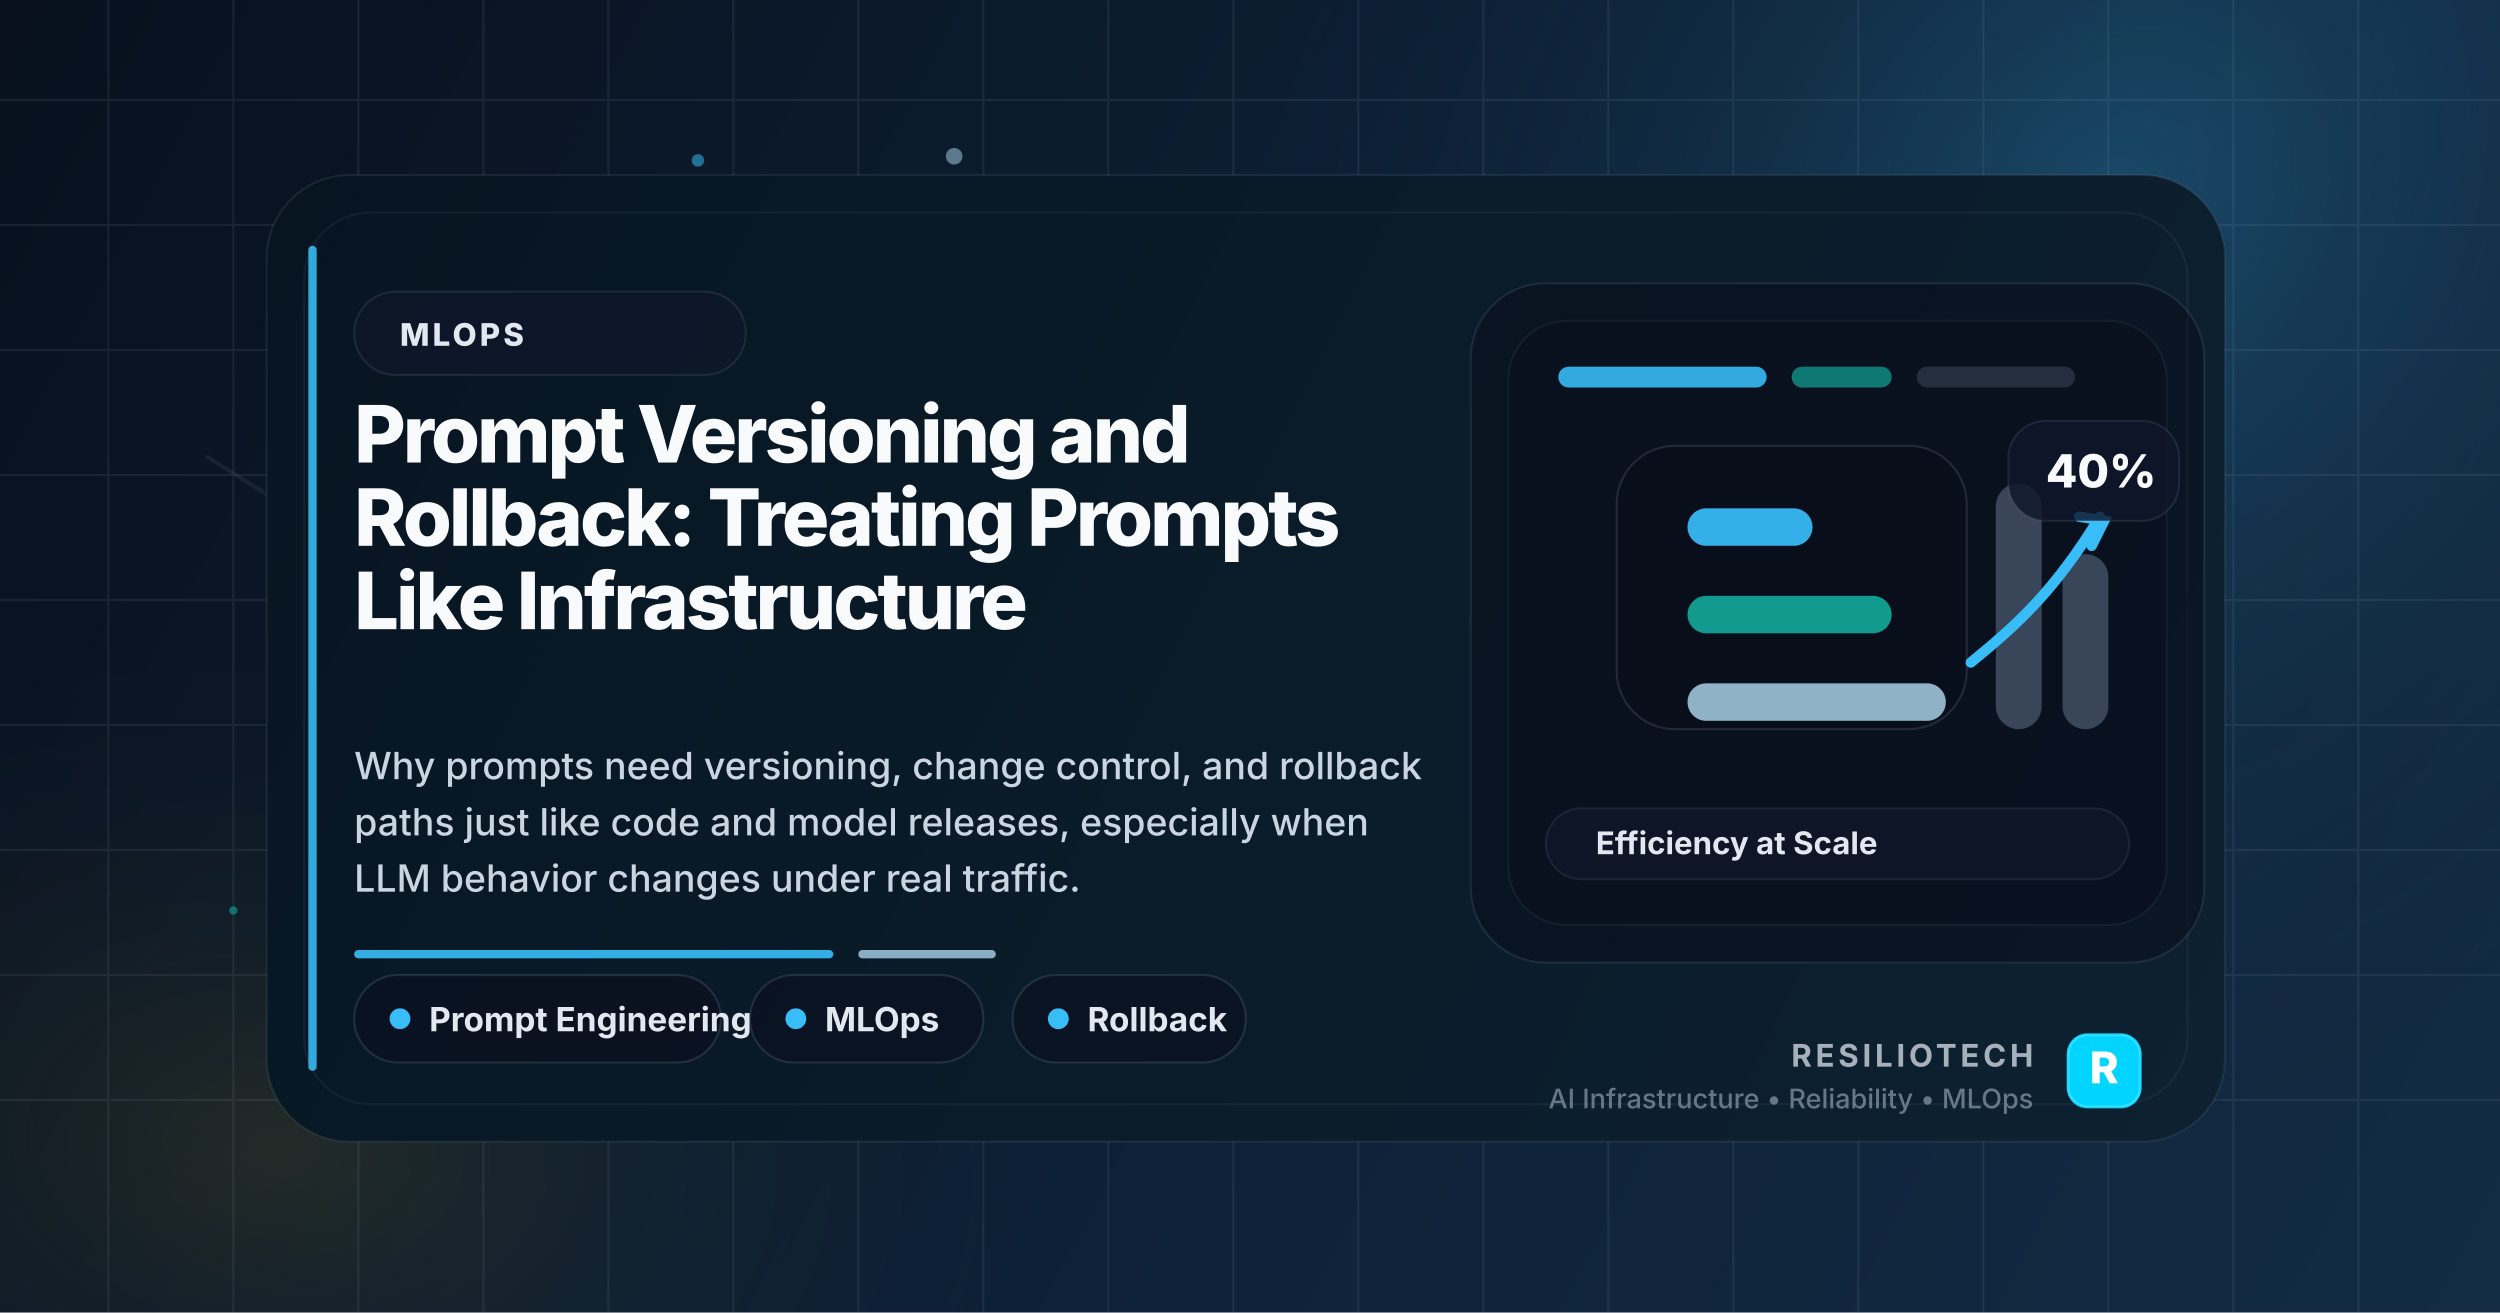
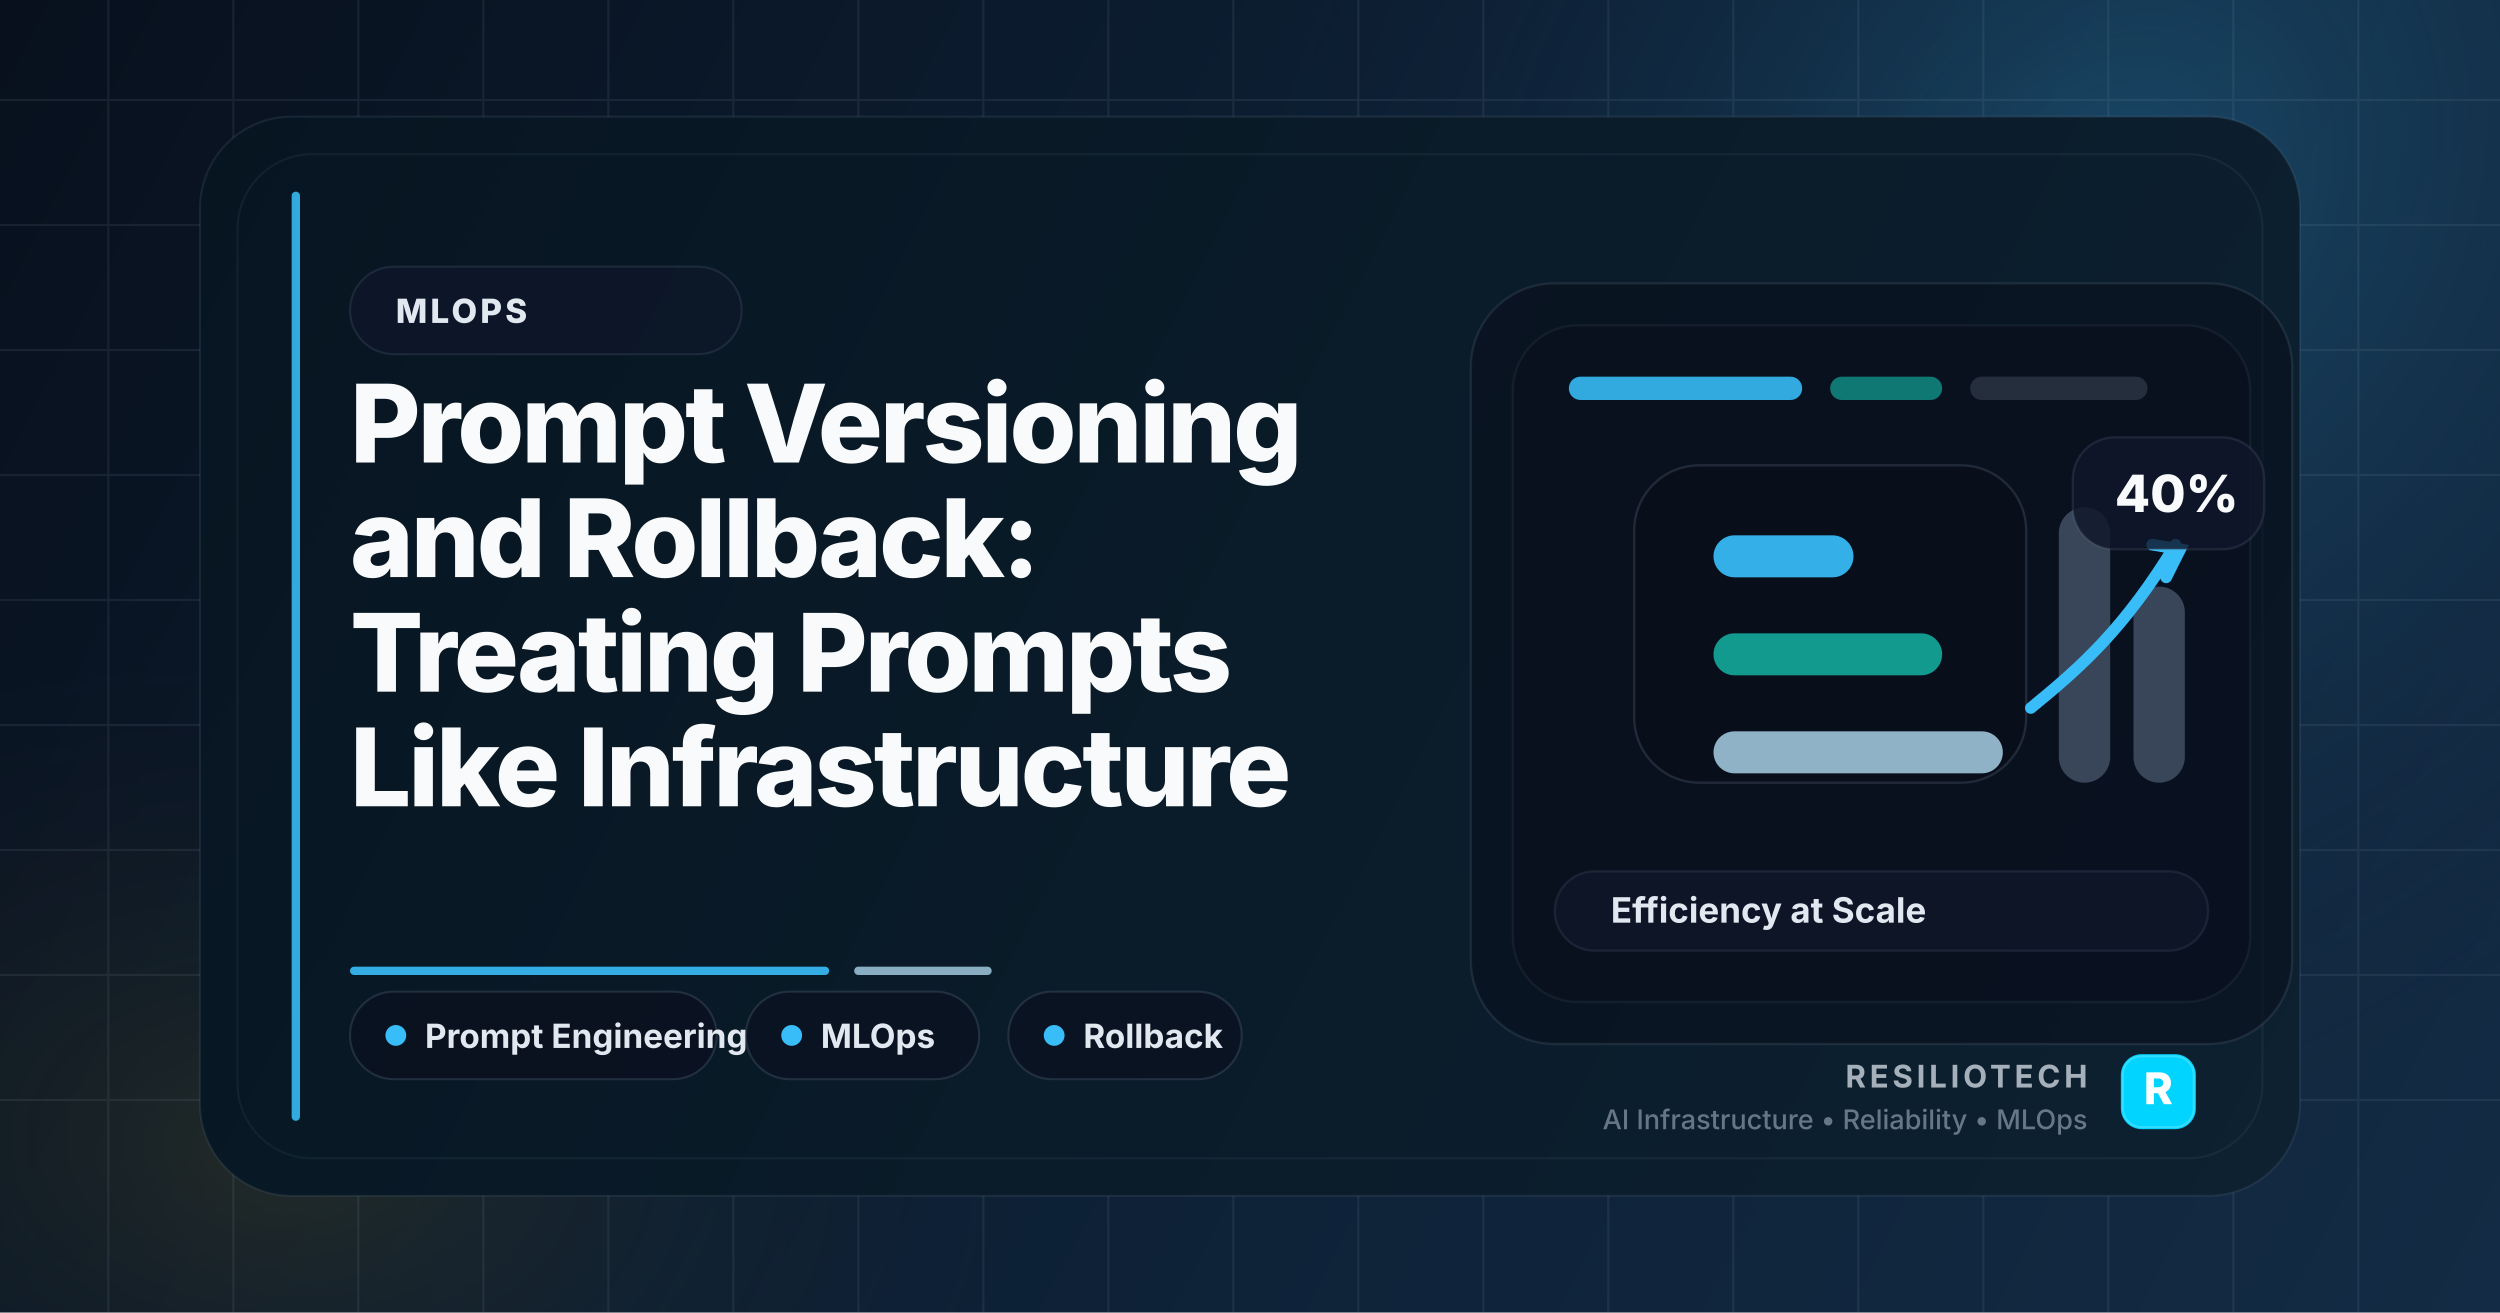
<svg xmlns="http://www.w3.org/2000/svg" width="1200" height="630" viewBox="0 0 1200 630" fill="none">
  <defs>
    <linearGradient id="bg" x1="0" y1="0" x2="1200" y2="630" gradientUnits="userSpaceOnUse">
      <stop stop-color="#08101d" />
      <stop offset="0.5" stop-color="#0d2035" />
      <stop offset="1" stop-color="#132b44" />
    </linearGradient>
-     <linearGradient id="panel" x1="128" y1="84" x2="1068" y2="548" gradientUnits="userSpaceOnUse">
+     <linearGradient id="panel" x1="96" y1="56" x2="1104" y2="574" gradientUnits="userSpaceOnUse">
      <stop stop-color="#071521" />
      <stop offset="1" stop-color="#0d2131" />
    </linearGradient>
    <radialGradient id="glowA" cx="0" cy="0" r="1" gradientUnits="userSpaceOnUse" gradientTransform="translate(1012 96) rotate(127) scale(512 402)">
      <stop stop-color="rgba(56, 189, 248, 0.24)" />
      <stop offset="1" stop-color="rgba(15, 23, 42, 0)" />
    </radialGradient>
    <radialGradient id="glowB" cx="0" cy="0" r="1" gradientUnits="userSpaceOnUse" gradientTransform="translate(132 552) rotate(5) scale(388 258)">
      <stop stop-color="rgba(250, 204, 21, 0.10)" />
      <stop offset="1" stop-color="rgba(15, 23, 42, 0)" />
    </radialGradient>
-     <linearGradient id="accentLine" x1="148" y1="0" x2="424" y2="0" gradientUnits="userSpaceOnUse">
+     <linearGradient id="accentLine" x1="140" y1="0" x2="416" y2="0" gradientUnits="userSpaceOnUse">
      <stop stop-color="#38bdf8" />
      <stop offset="1" stop-color="#14b8a6" />
    </linearGradient>
  </defs>
  <rect width="1200" height="630" fill="url(#bg)" />
  <rect width="1200" height="630" fill="url(#glowA)" />
  <rect width="1200" height="630" fill="url(#glowB)" />
  <g opacity="0.11" stroke="#94a3b8" stroke-width="1">
    <path d="M0 48 H1200" />
    <path d="M0 108 H1200" />
    <path d="M0 168 H1200" />
    <path d="M0 228 H1200" />
    <path d="M0 288 H1200" />
    <path d="M0 348 H1200" />
    <path d="M0 408 H1200" />
    <path d="M0 468 H1200" />
    <path d="M0 528 H1200" />
    <path d="M52 0 V630" />
    <path d="M112 0 V630" />
    <path d="M172 0 V630" />
    <path d="M232 0 V630" />
    <path d="M292 0 V630" />
    <path d="M352 0 V630" />
    <path d="M412 0 V630" />
    <path d="M472 0 V630" />
    <path d="M532 0 V630" />
    <path d="M592 0 V630" />
    <path d="M652 0 V630" />
    <path d="M712 0 V630" />
    <path d="M772 0 V630" />
    <path d="M832 0 V630" />
    <path d="M892 0 V630" />
    <path d="M952 0 V630" />
    <path d="M1012 0 V630" />
    <path d="M1072 0 V630" />
    <path d="M1132 0 V630" />
  </g>
  <circle cx="335" cy="77" r="3" fill="#38bdf8" opacity="0.53" />
  <circle cx="508" cy="149" r="4" fill="#bae6fd" opacity="0.36" />
  <circle cx="681" cy="221" r="2" fill="#14b8a6" opacity="0.47" />
  <circle cx="854" cy="293" r="3" fill="#38bdf8" opacity="0.58" />
  <circle cx="1027" cy="365" r="4" fill="#bae6fd" opacity="0.41" />
  <circle cx="112" cy="437" r="2" fill="#14b8a6" opacity="0.52" />
  <circle cx="285" cy="509" r="3" fill="#38bdf8" opacity="0.35" />
  <circle cx="458" cy="75" r="4" fill="#bae6fd" opacity="0.46" />
  <circle cx="631" cy="147" r="2" fill="#14b8a6" opacity="0.57" />
  <circle cx="804" cy="219" r="3" fill="#38bdf8" opacity="0.40" />
  <path d="M99 219 L196 280 L303 251" stroke="rgba(148, 163, 184, 0.10)" stroke-width="2" fill="none" />
  <path d="M160 92 L280 184 L404 196" stroke="rgba(148, 163, 184, 0.10)" stroke-width="2" fill="none" />
  <path d="M221 145 L364 178 L505 151" stroke="rgba(148, 163, 184, 0.10)" stroke-width="2" fill="none" />
-   <rect x="128" y="84" width="940" height="464" rx="40" fill="url(#panel)" stroke="rgba(148, 163, 184, 0.12)" />
-   <rect x="146" y="102" width="904" height="428" rx="32" fill="none" stroke="rgba(148, 163, 184, 0.08)" />
-   <rect x="148" y="118" width="4" height="396" rx="2" fill="url(#accentLine)" opacity="0.88" />
-   <rect x="170" y="140" width="188" height="40" rx="20" fill="rgba(15, 23, 42, 0.72)" stroke="rgba(148, 163, 184, 0.14)" />
-   <text x="192" y="166" fill="#e2e8f0" font-size="15" font-family="Inter, Arial, sans-serif" font-weight="760" letter-spacing="1.5">MLOPS</text>
-   <text x="170" y="222" fill="#f8fafc" font-size="38" font-family="Inter, Arial, sans-serif" font-weight="820" letter-spacing="-1.4">
-     <tspan x="170" dy="0">Prompt Versioning and</tspan>
-     <tspan x="170" dy="40">Rollback: Treating Prompts</tspan>
-     <tspan x="170" dy="40">Like Infrastructure</tspan>
+   <rect x="96" y="56" width="1008" height="518" rx="44" fill="url(#panel)" stroke="rgba(148, 163, 184, 0.12)" />
+   <rect x="114" y="74" width="972" height="482" rx="36" fill="none" stroke="rgba(148, 163, 184, 0.08)" />
+   <rect x="140" y="92" width="4" height="446" rx="2" fill="url(#accentLine)" opacity="0.88" />
+   <rect x="168" y="128" width="188" height="42" rx="21" fill="rgba(15, 23, 42, 0.72)" stroke="rgba(148, 163, 184, 0.14)" />
+   <text x="190" y="155" fill="#e2e8f0" font-size="16" font-family="Inter, Arial, sans-serif" font-weight="760" letter-spacing="1.5">MLOPS</text>
+   <text x="168" y="222" fill="#f8fafc" font-size="52" font-family="Inter, Arial, sans-serif" font-weight="820" letter-spacing="-1.4">
+     <tspan x="168" dy="0">Prompt Versioning</tspan>
+     <tspan x="168" dy="55">and Rollback:</tspan>
+     <tspan x="168" dy="55">Treating Prompts</tspan>
+     <tspan x="168" dy="55">Like Infrastructure</tspan>
  </text>
-   <text x="170" y="374" fill="#cbd5e1" font-size="18" font-family="Inter, Arial, sans-serif" font-weight="520">
-     <tspan x="170" dy="0">Why prompts need versioning, change control, and rollback</tspan>
-     <tspan x="170" dy="27">paths just like code and model releases, especially when</tspan>
-     <tspan x="170" dy="27">LLM behavior changes under real traffic.</tspan>
-   </text>
-   <g transform="translate(170, 0)">
-     <rect x="0" y="468" width="176" height="42" rx="21" fill="rgba(10, 17, 31, 0.70)" stroke="rgba(148, 163, 184, 0.18)" />
-     <circle cx="22" cy="489" r="5" fill="#38bdf8" />
-     <text x="36" y="495" fill="#e2e8f0" font-size="16" font-family="Inter, Arial, sans-serif" font-weight="650">Prompt Engineering</text>
+   <g transform="translate(168, 0)">
+     <rect x="0" y="476" width="176" height="42" rx="21" fill="rgba(10, 17, 31, 0.70)" stroke="rgba(148, 163, 184, 0.18)" />
+     <circle cx="22" cy="497" r="5" fill="#38bdf8" />
+     <text x="36" y="503" fill="#e2e8f0" font-size="16" font-family="Inter, Arial, sans-serif" font-weight="650">Prompt Engineering</text>
  </g>
-   <g transform="translate(360, 0)">
-     <rect x="0" y="468" width="112" height="42" rx="21" fill="rgba(10, 17, 31, 0.70)" stroke="rgba(148, 163, 184, 0.18)" />
-     <circle cx="22" cy="489" r="5" fill="#38bdf8" />
-     <text x="36" y="495" fill="#e2e8f0" font-size="16" font-family="Inter, Arial, sans-serif" font-weight="650">MLOps</text>
+   <g transform="translate(358, 0)">
+     <rect x="0" y="476" width="112" height="42" rx="21" fill="rgba(10, 17, 31, 0.70)" stroke="rgba(148, 163, 184, 0.18)" />
+     <circle cx="22" cy="497" r="5" fill="#38bdf8" />
+     <text x="36" y="503" fill="#e2e8f0" font-size="16" font-family="Inter, Arial, sans-serif" font-weight="650">MLOps</text>
  </g>
-   <g transform="translate(486, 0)">
-     <rect x="0" y="468" width="112" height="42" rx="21" fill="rgba(10, 17, 31, 0.70)" stroke="rgba(148, 163, 184, 0.18)" />
-     <circle cx="22" cy="489" r="5" fill="#38bdf8" />
-     <text x="36" y="495" fill="#e2e8f0" font-size="16" font-family="Inter, Arial, sans-serif" font-weight="650">Rollback</text>
+   <g transform="translate(484, 0)">
+     <rect x="0" y="476" width="112" height="42" rx="21" fill="rgba(10, 17, 31, 0.70)" stroke="rgba(148, 163, 184, 0.18)" />
+     <circle cx="22" cy="497" r="5" fill="#38bdf8" />
+     <text x="36" y="503" fill="#e2e8f0" font-size="16" font-family="Inter, Arial, sans-serif" font-weight="650">Rollback</text>
  </g>
-   <rect x="170" y="456" width="230" height="4" rx="2" fill="#38bdf8" opacity="0.90" />
-   <rect x="412" y="456" width="66" height="4" rx="2" fill="#bae6fd" opacity="0.72" />
-   <rect x="706" y="136" width="352" height="326" rx="36" fill="rgba(9, 14, 26, 0.54)" stroke="rgba(148, 163, 184, 0.14)" />
-   <rect x="724" y="154" width="316" height="290" rx="28" fill="rgba(10, 17, 31, 0.76)" stroke="rgba(148, 163, 184, 0.08)" />
-   <rect x="748" y="176" width="100" height="10" rx="5" fill="#38bdf8" opacity="0.88" />
-   <rect x="860" y="176" width="48" height="10" rx="5" fill="#14b8a6" opacity="0.62" />
-   <rect x="920" y="176" width="76" height="10" rx="5" fill="rgba(148, 163, 184, 0.20)" />
-   <rect x="742" y="388" width="280" height="34" rx="17" fill="rgba(15, 23, 42, 0.72)" stroke="rgba(148, 163, 184, 0.12)" />
-   <text x="766" y="410" fill="#e2e8f0" font-size="15" font-family="Inter, Arial, sans-serif" font-weight="680">Efficiency at Scale</text>
-   <rect x="776" y="214" width="168" height="136" rx="28" fill="rgba(9, 14, 26, 0.88)" stroke="rgba(148, 163, 184, 0.18)" />
-   <rect x="810" y="244" width="60" height="18" rx="9" fill="#38bdf8" opacity="0.92" />
-   <rect x="810" y="286" width="98" height="18" rx="9" fill="#14b8a6" opacity="0.82" />
-   <rect x="810" y="328" width="124" height="18" rx="9" fill="#bae6fd" opacity="0.76" />
-   <rect x="958" y="232" width="22" height="118" rx="11" fill="rgba(71, 85, 105, 0.78)" />
-   <rect x="990" y="266" width="22" height="84" rx="11" fill="rgba(71, 85, 105, 0.78)" />
-   <path d="M946 318 C968 300, 986 284, 1008 248" stroke="#38bdf8" stroke-width="5" fill="none" stroke-linecap="round" />
-   <path d="M998 248 L1010 250 L1004 262" stroke="#38bdf8" stroke-width="5" fill="none" stroke-linecap="round" />
-   <rect x="964" y="202" width="82" height="48" rx="18" fill="rgba(15, 23, 42, 0.82)" stroke="rgba(148, 163, 184, 0.14)" />
-   <text x="982" y="234" fill="#f8fafc" font-size="22" font-family="Inter, Arial, sans-serif" font-weight="760">40%</text>
-   <text x="976" y="512" text-anchor="end" fill="rgba(226, 232, 240, 0.72)" font-size="15" font-family="Inter, Arial, sans-serif" font-weight="730" letter-spacing="1.8">RESILIOTECH</text>
-   <text x="976" y="532" text-anchor="end" fill="rgba(148, 163, 184, 0.66)" font-size="13" font-family="Inter, Arial, sans-serif" font-weight="500">AI Infrastructure • Reliability • MLOps</text>
-   <g transform="translate(992, 496)">
+   <rect x="168" y="464" width="230" height="4" rx="2" fill="#38bdf8" opacity="0.90" />
+   <rect x="410" y="464" width="66" height="4" rx="2" fill="#bae6fd" opacity="0.72" />
+   <g transform="translate(706 136) scale(1.12) translate(-706 -136)">
+     <rect x="706" y="136" width="352" height="326" rx="36" fill="rgba(9, 14, 26, 0.54)" stroke="rgba(148, 163, 184, 0.14)" />
+     <rect x="724" y="154" width="316" height="290" rx="28" fill="rgba(10, 17, 31, 0.76)" stroke="rgba(148, 163, 184, 0.08)" />
+     <rect x="748" y="176" width="100" height="10" rx="5" fill="#38bdf8" opacity="0.88" />
+     <rect x="860" y="176" width="48" height="10" rx="5" fill="#14b8a6" opacity="0.62" />
+     <rect x="920" y="176" width="76" height="10" rx="5" fill="rgba(148, 163, 184, 0.20)" />
+     <rect x="742" y="388" width="280" height="34" rx="17" fill="rgba(15, 23, 42, 0.72)" stroke="rgba(148, 163, 184, 0.12)" />
+     <text x="766" y="410" fill="#e2e8f0" font-size="15" font-family="Inter, Arial, sans-serif" font-weight="680">Efficiency at Scale</text>
+     <rect x="776" y="214" width="168" height="136" rx="28" fill="rgba(9, 14, 26, 0.88)" stroke="rgba(148, 163, 184, 0.18)" />
+     <rect x="810" y="244" width="60" height="18" rx="9" fill="#38bdf8" opacity="0.92" />
+     <rect x="810" y="286" width="98" height="18" rx="9" fill="#14b8a6" opacity="0.82" />
+     <rect x="810" y="328" width="124" height="18" rx="9" fill="#bae6fd" opacity="0.76" />
+     <rect x="958" y="232" width="22" height="118" rx="11" fill="rgba(71, 85, 105, 0.78)" />
+     <rect x="990" y="266" width="22" height="84" rx="11" fill="rgba(71, 85, 105, 0.78)" />
+     <path d="M946 318 C968 300, 986 284, 1008 248" stroke="#38bdf8" stroke-width="5" fill="none" stroke-linecap="round" />
+     <path d="M998 248 L1010 250 L1004 262" stroke="#38bdf8" stroke-width="5" fill="none" stroke-linecap="round" />
+     <rect x="964" y="202" width="82" height="48" rx="18" fill="rgba(15, 23, 42, 0.82)" stroke="rgba(148, 163, 184, 0.14)" />
+     <text x="982" y="234" fill="#f8fafc" font-size="22" font-family="Inter, Arial, sans-serif" font-weight="760">40%</text>
+   </g>
+   <text x="1002" y="522" text-anchor="end" fill="rgba(226, 232, 240, 0.72)" font-size="15" font-family="Inter, Arial, sans-serif" font-weight="730" letter-spacing="1.8">RESILIOTECH</text>
+   <text x="1002" y="542" text-anchor="end" fill="rgba(148, 163, 184, 0.66)" font-size="13" font-family="Inter, Arial, sans-serif" font-weight="500">AI Infrastructure • Reliability • MLOps</text>
+   <g transform="translate(1018, 506)">
    <rect width="36" height="36" rx="10" fill="#00D4FF" />
    <rect x="1" y="1" width="34" height="34" rx="9" fill="none" stroke="rgba(255, 255, 255, 0.20)" />
    <text x="18" y="24" text-anchor="middle" fill="#ffffff" font-size="21" font-family="Inter, Arial, sans-serif" font-weight="800">R</text>
  </g>
</svg>
